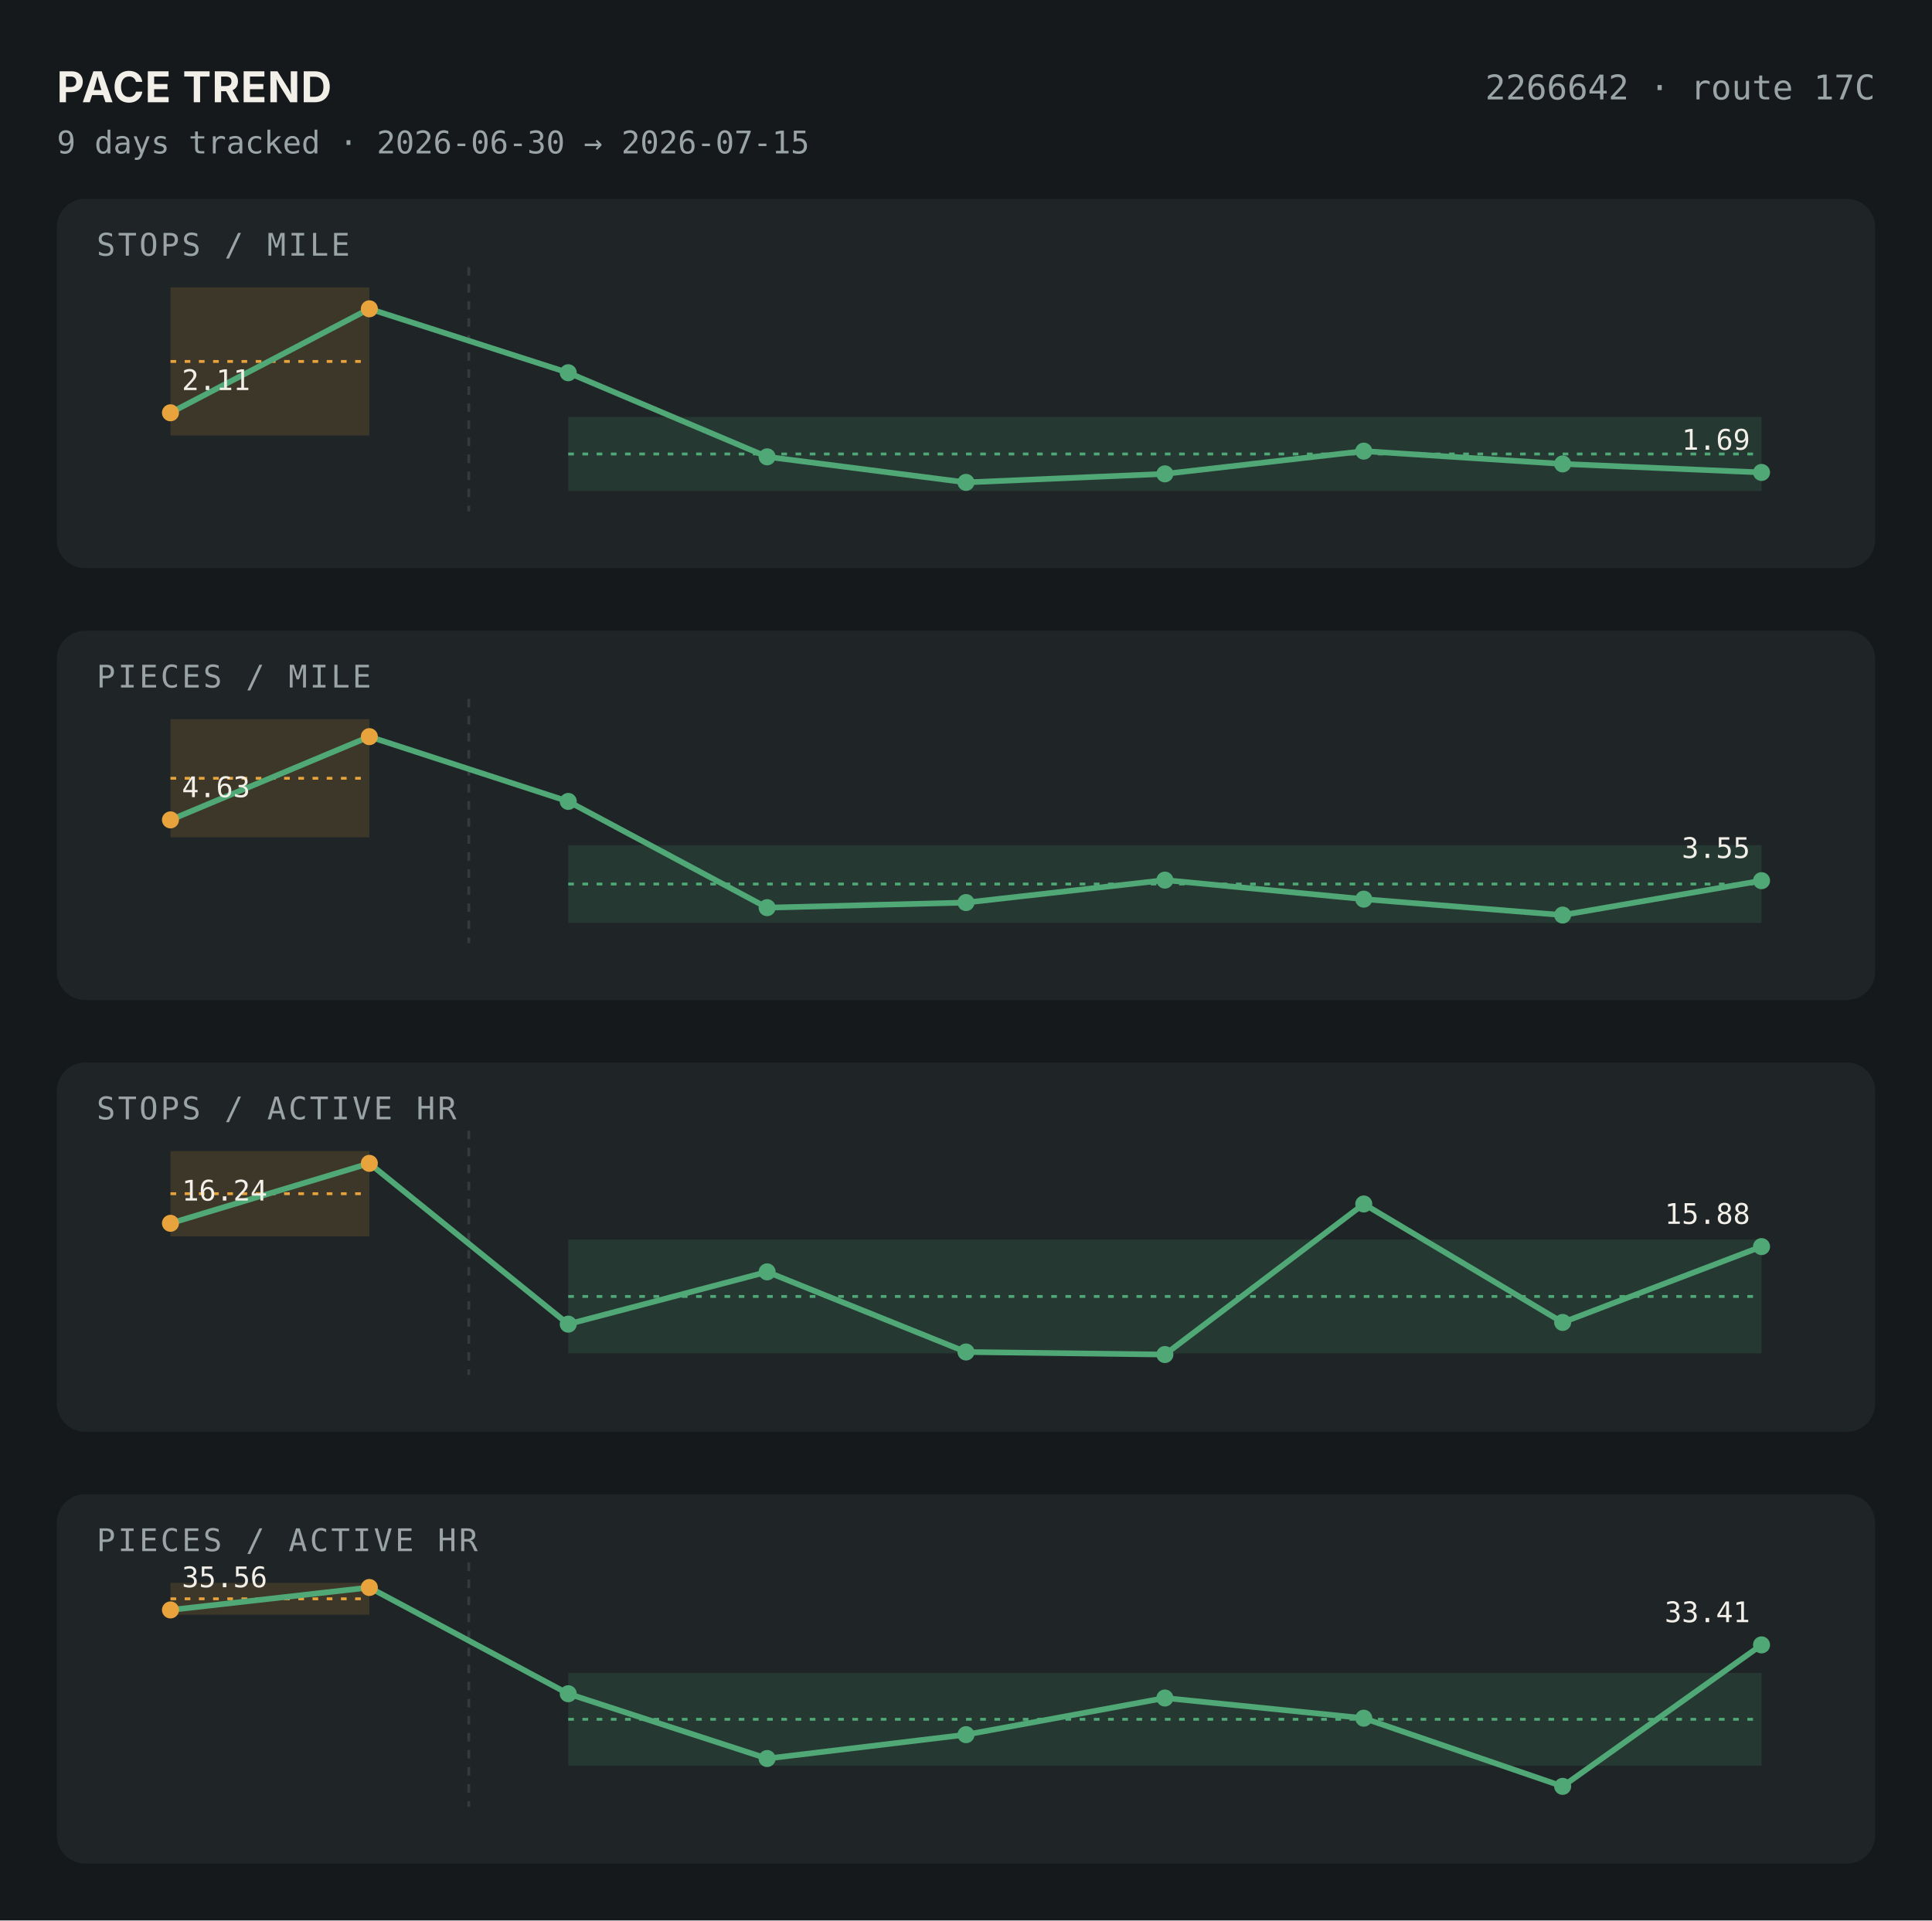
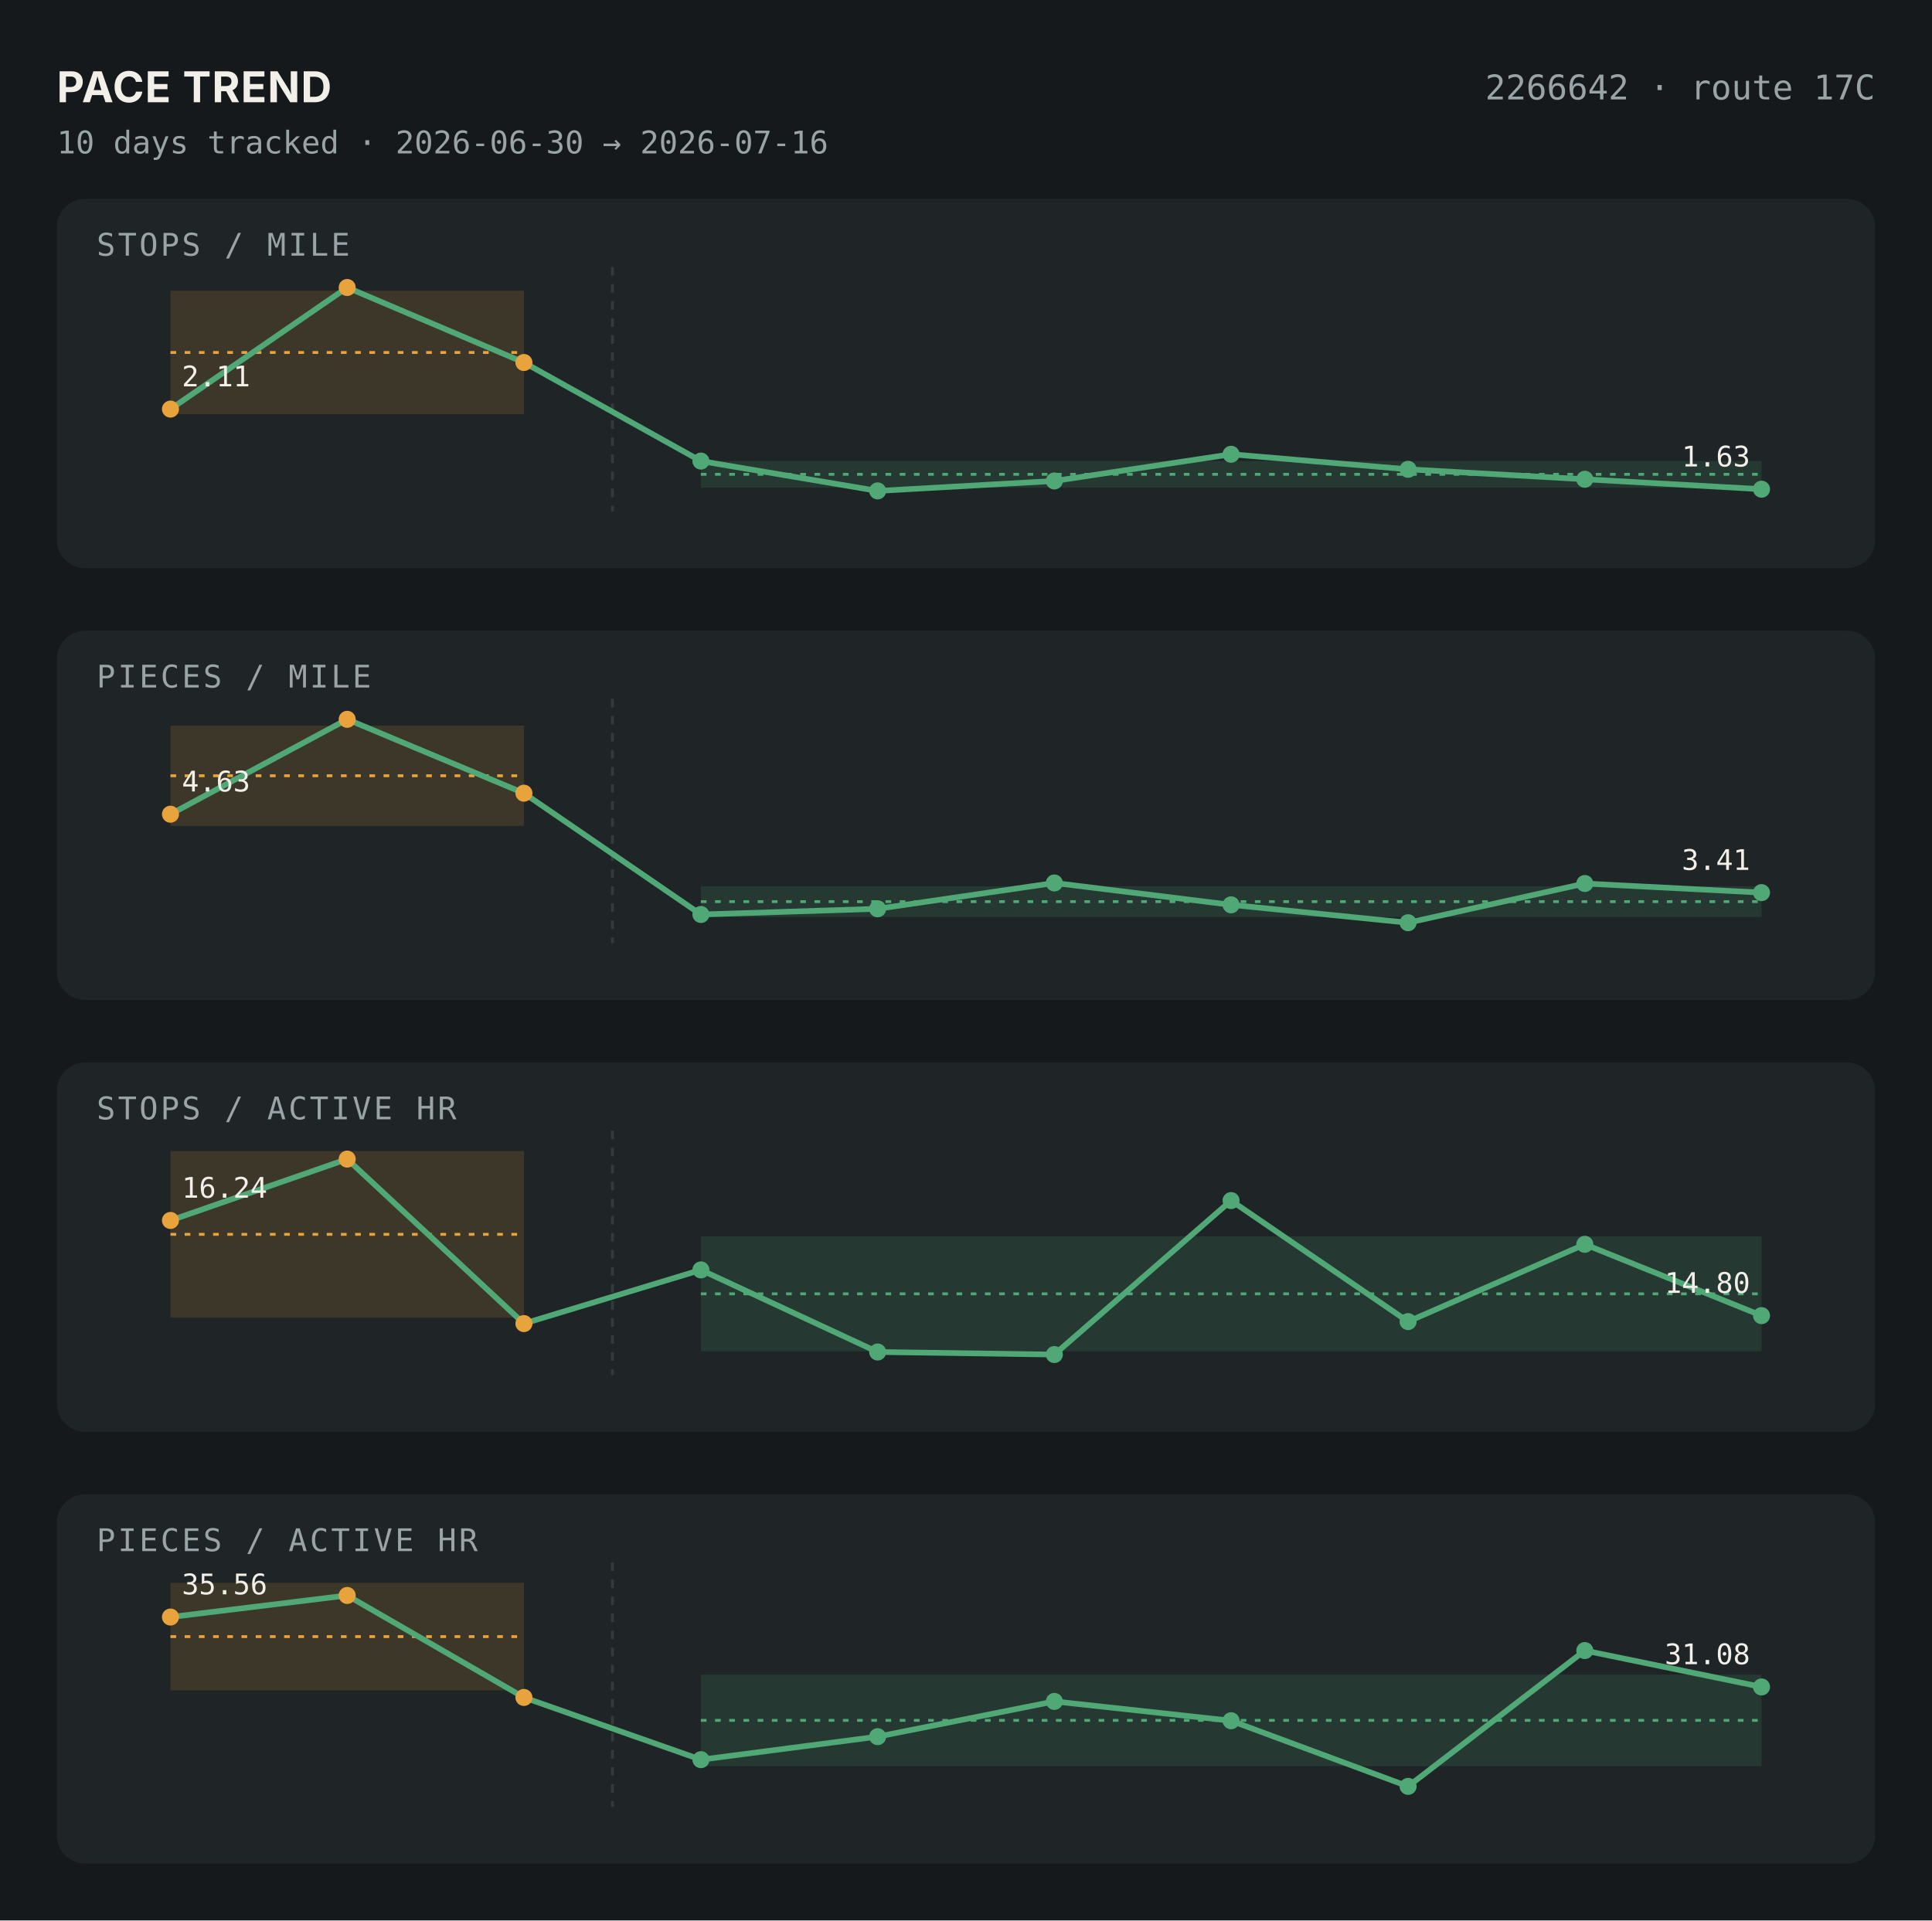
<svg xmlns="http://www.w3.org/2000/svg" viewBox="0 0 680 676" width="680" height="676">
  <rect width="680" height="676" fill="#15191B" />
  <text x="20" y="36" font-family="-apple-system,sans-serif" font-size="15" font-weight="700" letter-spacing="0.02em" fill="#F2EFE9">PACE TREND</text>
  <text x="660" y="35" font-family="'JetBrains Mono','SF Mono',Menlo,Consolas,monospace" font-size="12" fill="#9AA3A5" text-anchor="end">2266642 · route 17C</text>
-   <text x="20" y="54" font-family="'JetBrains Mono','SF Mono',Menlo,Consolas,monospace" font-size="11" fill="#9AA3A5">9 days tracked · 2026-06-30 → 2026-07-15</text>
+   <text x="20" y="54" font-family="'JetBrains Mono','SF Mono',Menlo,Consolas,monospace" font-size="11" fill="#9AA3A5">10 days tracked · 2026-06-30 → 2026-07-16</text>
  <rect x="20" y="70" width="640" height="130" rx="10" fill="#1F2426" />
  <text x="34" y="90" font-family="'JetBrains Mono','SF Mono',Menlo,Consolas,monospace" font-size="11" letter-spacing="0.08em" fill="#9AA3A5">STOPS / MILE</text>
-   <rect x="60" y="101.167" width="70.0" height="52.121" fill="#E8A33D" fill-opacity="0.15" />
-   <line x1="60" y1="127.227" x2="130.0" y2="127.227" stroke="#E8A33D" stroke-dasharray="2,3" />
-   <rect x="200.0" y="146.773" width="420.0" height="26.061" fill="#4FA876" fill-opacity="0.15" />
-   <line x1="200.0" y1="159.803" x2="620" y2="159.803" stroke="#4FA876" stroke-dasharray="2,3" />
-   <line x1="165.0" y1="94" x2="165.0" y2="180" stroke="#343B3D" stroke-dasharray="3,3" />
-   <polyline points="60.0,145.3 130.0,108.7 200.0,131.2 270.0,160.8 340.0,169.8 410.0,166.8 480.0,158.8 550.0,163.3 620.0,166.3" fill="none" stroke="#4FA876" stroke-width="2" />
-   <circle cx="60.0" cy="145.3" r="3" fill="#E8A33D" />
-   <circle cx="130.0" cy="108.7" r="3" fill="#E8A33D" />
-   <circle cx="200.0" cy="131.2" r="3" fill="#4FA876" />
-   <circle cx="270.0" cy="160.8" r="3" fill="#4FA876" />
-   <circle cx="340.0" cy="169.8" r="3" fill="#4FA876" />
-   <circle cx="410.0" cy="166.8" r="3" fill="#4FA876" />
-   <circle cx="480.0" cy="158.8" r="3" fill="#4FA876" />
-   <circle cx="550.0" cy="163.3" r="3" fill="#4FA876" />
-   <circle cx="620.0" cy="166.3" r="3" fill="#4FA876" />
-   <text x="64.0" y="137.3" font-family="'JetBrains Mono','SF Mono',Menlo,Consolas,monospace" font-size="10" fill="#F2EFE9" text-anchor="start">2.11</text>
-   <text x="616.0" y="158.3" font-family="'JetBrains Mono','SF Mono',Menlo,Consolas,monospace" font-size="10" fill="#F2EFE9" text-anchor="end">1.69</text>
+   <rect x="60" y="102.342" width="124.444" height="43.47" fill="#E8A33D" fill-opacity="0.15" />
+   <line x1="60" y1="124.077" x2="184.444" y2="124.077" stroke="#E8A33D" stroke-dasharray="2,3" />
+   <rect x="246.667" y="162.26" width="373.333" height="9.399" fill="#4FA876" fill-opacity="0.15" />
+   <line x1="246.667" y1="166.959" x2="620" y2="166.959" stroke="#4FA876" stroke-dasharray="2,3" />
+   <line x1="215.556" y1="94" x2="215.556" y2="180" stroke="#343B3D" stroke-dasharray="3,3" />
+   <polyline points="60.0,144.0 122.2,101.2 184.4,127.6 246.7,162.3 308.9,172.8 371.1,169.3 433.3,159.9 495.6,165.2 557.8,168.7 620.0,172.2" fill="none" stroke="#4FA876" stroke-width="2" />
+   <circle cx="60.0" cy="144.0" r="3" fill="#E8A33D" />
+   <circle cx="122.2" cy="101.2" r="3" fill="#E8A33D" />
+   <circle cx="184.4" cy="127.6" r="3" fill="#E8A33D" />
+   <circle cx="246.7" cy="162.3" r="3" fill="#4FA876" />
+   <circle cx="308.9" cy="172.8" r="3" fill="#4FA876" />
+   <circle cx="371.1" cy="169.3" r="3" fill="#4FA876" />
+   <circle cx="433.3" cy="159.9" r="3" fill="#4FA876" />
+   <circle cx="495.6" cy="165.2" r="3" fill="#4FA876" />
+   <circle cx="557.8" cy="168.7" r="3" fill="#4FA876" />
+   <circle cx="620.0" cy="172.2" r="3" fill="#4FA876" />
+   <text x="64.0" y="136.0" font-family="'JetBrains Mono','SF Mono',Menlo,Consolas,monospace" font-size="10" fill="#F2EFE9" text-anchor="start">2.11</text>
+   <text x="616.0" y="164.2" font-family="'JetBrains Mono','SF Mono',Menlo,Consolas,monospace" font-size="10" fill="#F2EFE9" text-anchor="end">1.63</text>
  <rect x="20" y="222" width="640" height="130" rx="10" fill="#1F2426" />
  <text x="34" y="242" font-family="'JetBrains Mono','SF Mono',Menlo,Consolas,monospace" font-size="11" letter-spacing="0.08em" fill="#9AA3A5">PIECES / MILE</text>
-   <rect x="60" y="253.167" width="70.0" height="41.575" fill="#E8A33D" fill-opacity="0.15" />
-   <line x1="60" y1="273.954" x2="130.0" y2="273.954" stroke="#E8A33D" stroke-dasharray="2,3" />
-   <rect x="200.0" y="297.513" width="420.0" height="27.32" fill="#4FA876" fill-opacity="0.15" />
-   <line x1="200.0" y1="311.173" x2="620" y2="311.173" stroke="#4FA876" stroke-dasharray="2,3" />
-   <line x1="165.0" y1="246" x2="165.0" y2="332" stroke="#343B3D" stroke-dasharray="3,3" />
-   <polyline points="60.0,288.6 130.0,259.3 200.0,282.1 270.0,319.5 340.0,317.7 410.0,309.8 480.0,316.5 550.0,322.1 620.0,310.0" fill="none" stroke="#4FA876" stroke-width="2" />
-   <circle cx="60.0" cy="288.6" r="3" fill="#E8A33D" />
-   <circle cx="130.0" cy="259.3" r="3" fill="#E8A33D" />
-   <circle cx="200.0" cy="282.1" r="3" fill="#4FA876" />
-   <circle cx="270.0" cy="319.5" r="3" fill="#4FA876" />
-   <circle cx="340.0" cy="317.7" r="3" fill="#4FA876" />
-   <circle cx="410.0" cy="309.8" r="3" fill="#4FA876" />
-   <circle cx="480.0" cy="316.5" r="3" fill="#4FA876" />
-   <circle cx="550.0" cy="322.1" r="3" fill="#4FA876" />
-   <circle cx="620.0" cy="310.0" r="3" fill="#4FA876" />
-   <text x="64.0" y="280.6" font-family="'JetBrains Mono','SF Mono',Menlo,Consolas,monospace" font-size="10" fill="#F2EFE9" text-anchor="start">4.63</text>
-   <text x="616.0" y="302.0" font-family="'JetBrains Mono','SF Mono',Menlo,Consolas,monospace" font-size="10" fill="#F2EFE9" text-anchor="end">3.55</text>
+   <rect x="60" y="255.427" width="124.444" height="35.268" fill="#E8A33D" fill-opacity="0.15" />
+   <line x1="60" y1="273.062" x2="184.444" y2="273.062" stroke="#E8A33D" stroke-dasharray="2,3" />
+   <rect x="246.667" y="311.947" width="373.333" height="10.852" fill="#4FA876" fill-opacity="0.15" />
+   <line x1="246.667" y1="317.373" x2="620" y2="317.373" stroke="#4FA876" stroke-dasharray="2,3" />
+   <line x1="215.556" y1="246" x2="215.556" y2="332" stroke="#343B3D" stroke-dasharray="3,3" />
+   <polyline points="60.0,286.6 122.2,253.2 184.4,279.2 246.7,321.9 308.9,319.9 371.1,310.8 433.3,318.5 495.6,324.8 557.8,311.0 620.0,314.2" fill="none" stroke="#4FA876" stroke-width="2" />
+   <circle cx="60.0" cy="286.6" r="3" fill="#E8A33D" />
+   <circle cx="122.2" cy="253.2" r="3" fill="#E8A33D" />
+   <circle cx="184.4" cy="279.2" r="3" fill="#E8A33D" />
+   <circle cx="246.7" cy="321.9" r="3" fill="#4FA876" />
+   <circle cx="308.9" cy="319.9" r="3" fill="#4FA876" />
+   <circle cx="371.1" cy="310.8" r="3" fill="#4FA876" />
+   <circle cx="433.3" cy="318.5" r="3" fill="#4FA876" />
+   <circle cx="495.6" cy="324.8" r="3" fill="#4FA876" />
+   <circle cx="557.8" cy="311.0" r="3" fill="#4FA876" />
+   <circle cx="620.0" cy="314.2" r="3" fill="#4FA876" />
+   <text x="64.0" y="278.6" font-family="'JetBrains Mono','SF Mono',Menlo,Consolas,monospace" font-size="10" fill="#F2EFE9" text-anchor="start">4.63</text>
+   <text x="616.0" y="306.2" font-family="'JetBrains Mono','SF Mono',Menlo,Consolas,monospace" font-size="10" fill="#F2EFE9" text-anchor="end">3.41</text>
  <rect x="20" y="374" width="640" height="130" rx="10" fill="#1F2426" />
  <text x="34" y="394" font-family="'JetBrains Mono','SF Mono',Menlo,Consolas,monospace" font-size="11" letter-spacing="0.08em" fill="#9AA3A5">STOPS / ACTIVE HR</text>
-   <rect x="60" y="405.167" width="70.0" height="30.032" fill="#E8A33D" fill-opacity="0.15" />
-   <line x1="60" y1="420.183" x2="130.0" y2="420.183" stroke="#E8A33D" stroke-dasharray="2,3" />
-   <rect x="200.0" y="436.336" width="420.0" height="40.042" fill="#4FA876" fill-opacity="0.15" />
-   <line x1="200.0" y1="456.357" x2="620" y2="456.357" stroke="#4FA876" stroke-dasharray="2,3" />
-   <line x1="165.0" y1="398" x2="165.0" y2="484" stroke="#343B3D" stroke-dasharray="3,3" />
-   <polyline points="60.0,430.6 130.0,409.5 200.0,466.1 270.0,447.7 340.0,475.9 410.0,476.8 480.0,423.8 550.0,465.5 620.0,438.8" fill="none" stroke="#4FA876" stroke-width="2" />
-   <circle cx="60.0" cy="430.6" r="3" fill="#E8A33D" />
-   <circle cx="130.0" cy="409.5" r="3" fill="#E8A33D" />
-   <circle cx="200.0" cy="466.1" r="3" fill="#4FA876" />
-   <circle cx="270.0" cy="447.7" r="3" fill="#4FA876" />
-   <circle cx="340.0" cy="475.9" r="3" fill="#4FA876" />
-   <circle cx="410.0" cy="476.8" r="3" fill="#4FA876" />
-   <circle cx="480.0" cy="423.8" r="3" fill="#4FA876" />
-   <circle cx="550.0" cy="465.5" r="3" fill="#4FA876" />
-   <circle cx="620.0" cy="438.8" r="3" fill="#4FA876" />
-   <text x="64.0" y="422.6" font-family="'JetBrains Mono','SF Mono',Menlo,Consolas,monospace" font-size="10" fill="#F2EFE9" text-anchor="start">16.24</text>
-   <text x="616.0" y="430.8" font-family="'JetBrains Mono','SF Mono',Menlo,Consolas,monospace" font-size="10" fill="#F2EFE9" text-anchor="end">15.88</text>
+   <rect x="60" y="405.167" width="124.444" height="58.636" fill="#E8A33D" fill-opacity="0.15" />
+   <line x1="60" y1="434.485" x2="184.444" y2="434.485" stroke="#E8A33D" stroke-dasharray="2,3" />
+   <rect x="246.667" y="435.183" width="373.333" height="40.487" fill="#4FA876" fill-opacity="0.15" />
+   <line x1="246.667" y1="455.426" x2="620" y2="455.426" stroke="#4FA876" stroke-dasharray="2,3" />
+   <line x1="215.556" y1="398" x2="215.556" y2="484" stroke="#343B3D" stroke-dasharray="3,3" />
+   <polyline points="60.0,429.6 122.2,408.0 184.4,465.9 246.7,447.0 308.9,475.9 371.1,476.8 433.3,422.6 495.6,465.2 557.8,438.0 620.0,463.1" fill="none" stroke="#4FA876" stroke-width="2" />
+   <circle cx="60.0" cy="429.6" r="3" fill="#E8A33D" />
+   <circle cx="122.2" cy="408.0" r="3" fill="#E8A33D" />
+   <circle cx="184.4" cy="465.9" r="3" fill="#E8A33D" />
+   <circle cx="246.7" cy="447.0" r="3" fill="#4FA876" />
+   <circle cx="308.9" cy="475.9" r="3" fill="#4FA876" />
+   <circle cx="371.1" cy="476.8" r="3" fill="#4FA876" />
+   <circle cx="433.3" cy="422.6" r="3" fill="#4FA876" />
+   <circle cx="495.6" cy="465.2" r="3" fill="#4FA876" />
+   <circle cx="557.8" cy="438.0" r="3" fill="#4FA876" />
+   <circle cx="620.0" cy="463.1" r="3" fill="#4FA876" />
+   <text x="64.0" y="421.6" font-family="'JetBrains Mono','SF Mono',Menlo,Consolas,monospace" font-size="10" fill="#F2EFE9" text-anchor="start">16.24</text>
+   <text x="616.0" y="455.1" font-family="'JetBrains Mono','SF Mono',Menlo,Consolas,monospace" font-size="10" fill="#F2EFE9" text-anchor="end">14.80</text>
  <rect x="20" y="526" width="640" height="130" rx="10" fill="#1F2426" />
  <text x="34" y="546" font-family="'JetBrains Mono','SF Mono',Menlo,Consolas,monospace" font-size="11" letter-spacing="0.08em" fill="#9AA3A5">PIECES / ACTIVE HR</text>
-   <rect x="60" y="557.167" width="70.0" height="11.219" fill="#E8A33D" fill-opacity="0.15" />
-   <line x1="60" y1="562.776" x2="130.0" y2="562.776" stroke="#E8A33D" stroke-dasharray="2,3" />
-   <rect x="200.0" y="588.879" width="420.0" height="32.628" fill="#4FA876" fill-opacity="0.15" />
-   <line x1="200.0" y1="605.192" x2="620" y2="605.192" stroke="#4FA876" stroke-dasharray="2,3" />
-   <line x1="165.0" y1="550" x2="165.0" y2="636" stroke="#343B3D" stroke-dasharray="3,3" />
-   <polyline points="60.0,566.7 130.0,558.8 200.0,596.2 270.0,619.0 340.0,610.6 410.0,597.7 480.0,604.8 550.0,628.8 620.0,579.0" fill="none" stroke="#4FA876" stroke-width="2" />
-   <circle cx="60.0" cy="566.7" r="3" fill="#E8A33D" />
-   <circle cx="130.0" cy="558.8" r="3" fill="#E8A33D" />
-   <circle cx="200.0" cy="596.2" r="3" fill="#4FA876" />
-   <circle cx="270.0" cy="619.0" r="3" fill="#4FA876" />
-   <circle cx="340.0" cy="610.6" r="3" fill="#4FA876" />
-   <circle cx="410.0" cy="597.7" r="3" fill="#4FA876" />
-   <circle cx="480.0" cy="604.8" r="3" fill="#4FA876" />
-   <circle cx="550.0" cy="628.8" r="3" fill="#4FA876" />
-   <circle cx="620.0" cy="579.0" r="3" fill="#4FA876" />
-   <text x="64.0" y="558.7" font-family="'JetBrains Mono','SF Mono',Menlo,Consolas,monospace" font-size="10" fill="#F2EFE9" text-anchor="start">35.56</text>
-   <text x="616.0" y="571.0" font-family="'JetBrains Mono','SF Mono',Menlo,Consolas,monospace" font-size="10" fill="#F2EFE9" text-anchor="end">33.41</text>
+   <rect x="60" y="557.167" width="124.444" height="37.841" fill="#E8A33D" fill-opacity="0.15" />
+   <line x1="60" y1="576.087" x2="184.444" y2="576.087" stroke="#E8A33D" stroke-dasharray="2,3" />
+   <rect x="246.667" y="589.452" width="373.333" height="32.231" fill="#4FA876" fill-opacity="0.15" />
+   <line x1="246.667" y1="605.568" x2="620" y2="605.568" stroke="#4FA876" stroke-dasharray="2,3" />
+   <line x1="215.556" y1="550" x2="215.556" y2="636" stroke="#343B3D" stroke-dasharray="3,3" />
+   <polyline points="60.0,569.2 122.2,561.6 184.4,597.5 246.7,619.4 308.9,611.3 371.1,598.9 433.3,605.7 495.6,628.8 557.8,581.0 620.0,593.8" fill="none" stroke="#4FA876" stroke-width="2" />
+   <circle cx="60.0" cy="569.2" r="3" fill="#E8A33D" />
+   <circle cx="122.2" cy="561.6" r="3" fill="#E8A33D" />
+   <circle cx="184.4" cy="597.5" r="3" fill="#E8A33D" />
+   <circle cx="246.7" cy="619.4" r="3" fill="#4FA876" />
+   <circle cx="308.9" cy="611.3" r="3" fill="#4FA876" />
+   <circle cx="371.1" cy="598.9" r="3" fill="#4FA876" />
+   <circle cx="433.3" cy="605.7" r="3" fill="#4FA876" />
+   <circle cx="495.6" cy="628.8" r="3" fill="#4FA876" />
+   <circle cx="557.8" cy="581.0" r="3" fill="#4FA876" />
+   <circle cx="620.0" cy="593.8" r="3" fill="#4FA876" />
+   <text x="64.0" y="561.2" font-family="'JetBrains Mono','SF Mono',Menlo,Consolas,monospace" font-size="10" fill="#F2EFE9" text-anchor="start">35.56</text>
+   <text x="616.0" y="585.8" font-family="'JetBrains Mono','SF Mono',Menlo,Consolas,monospace" font-size="10" fill="#F2EFE9" text-anchor="end">31.08</text>
</svg>
